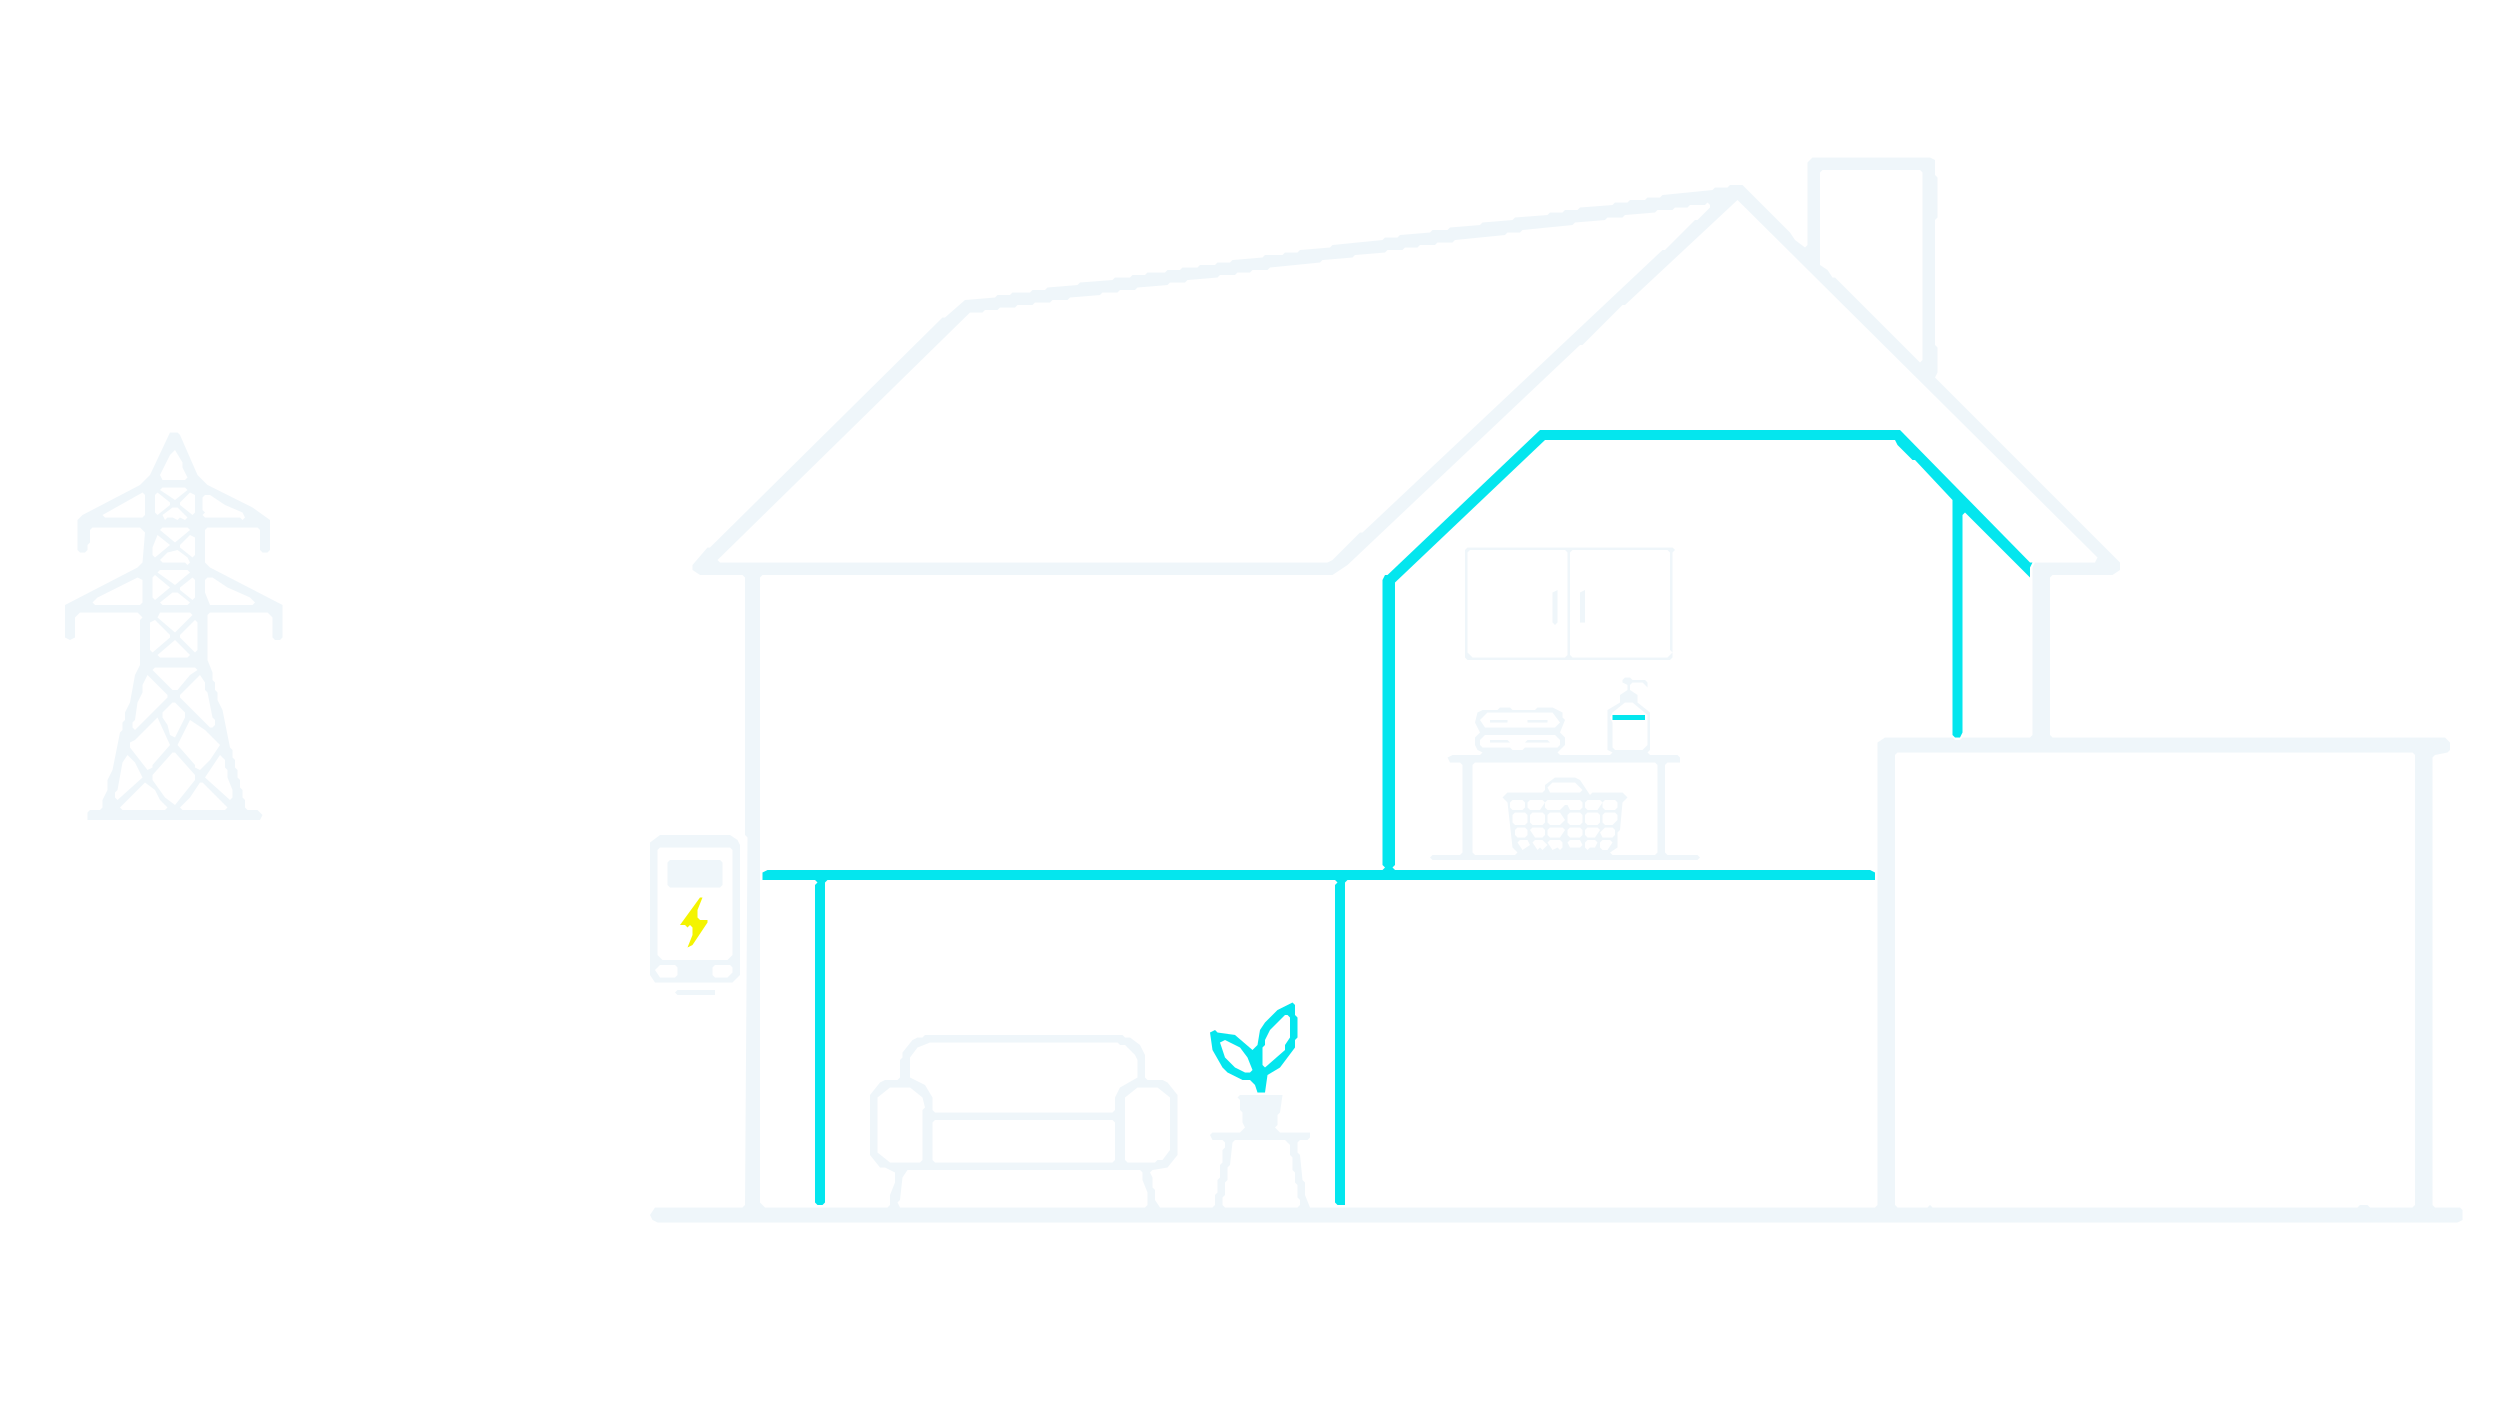
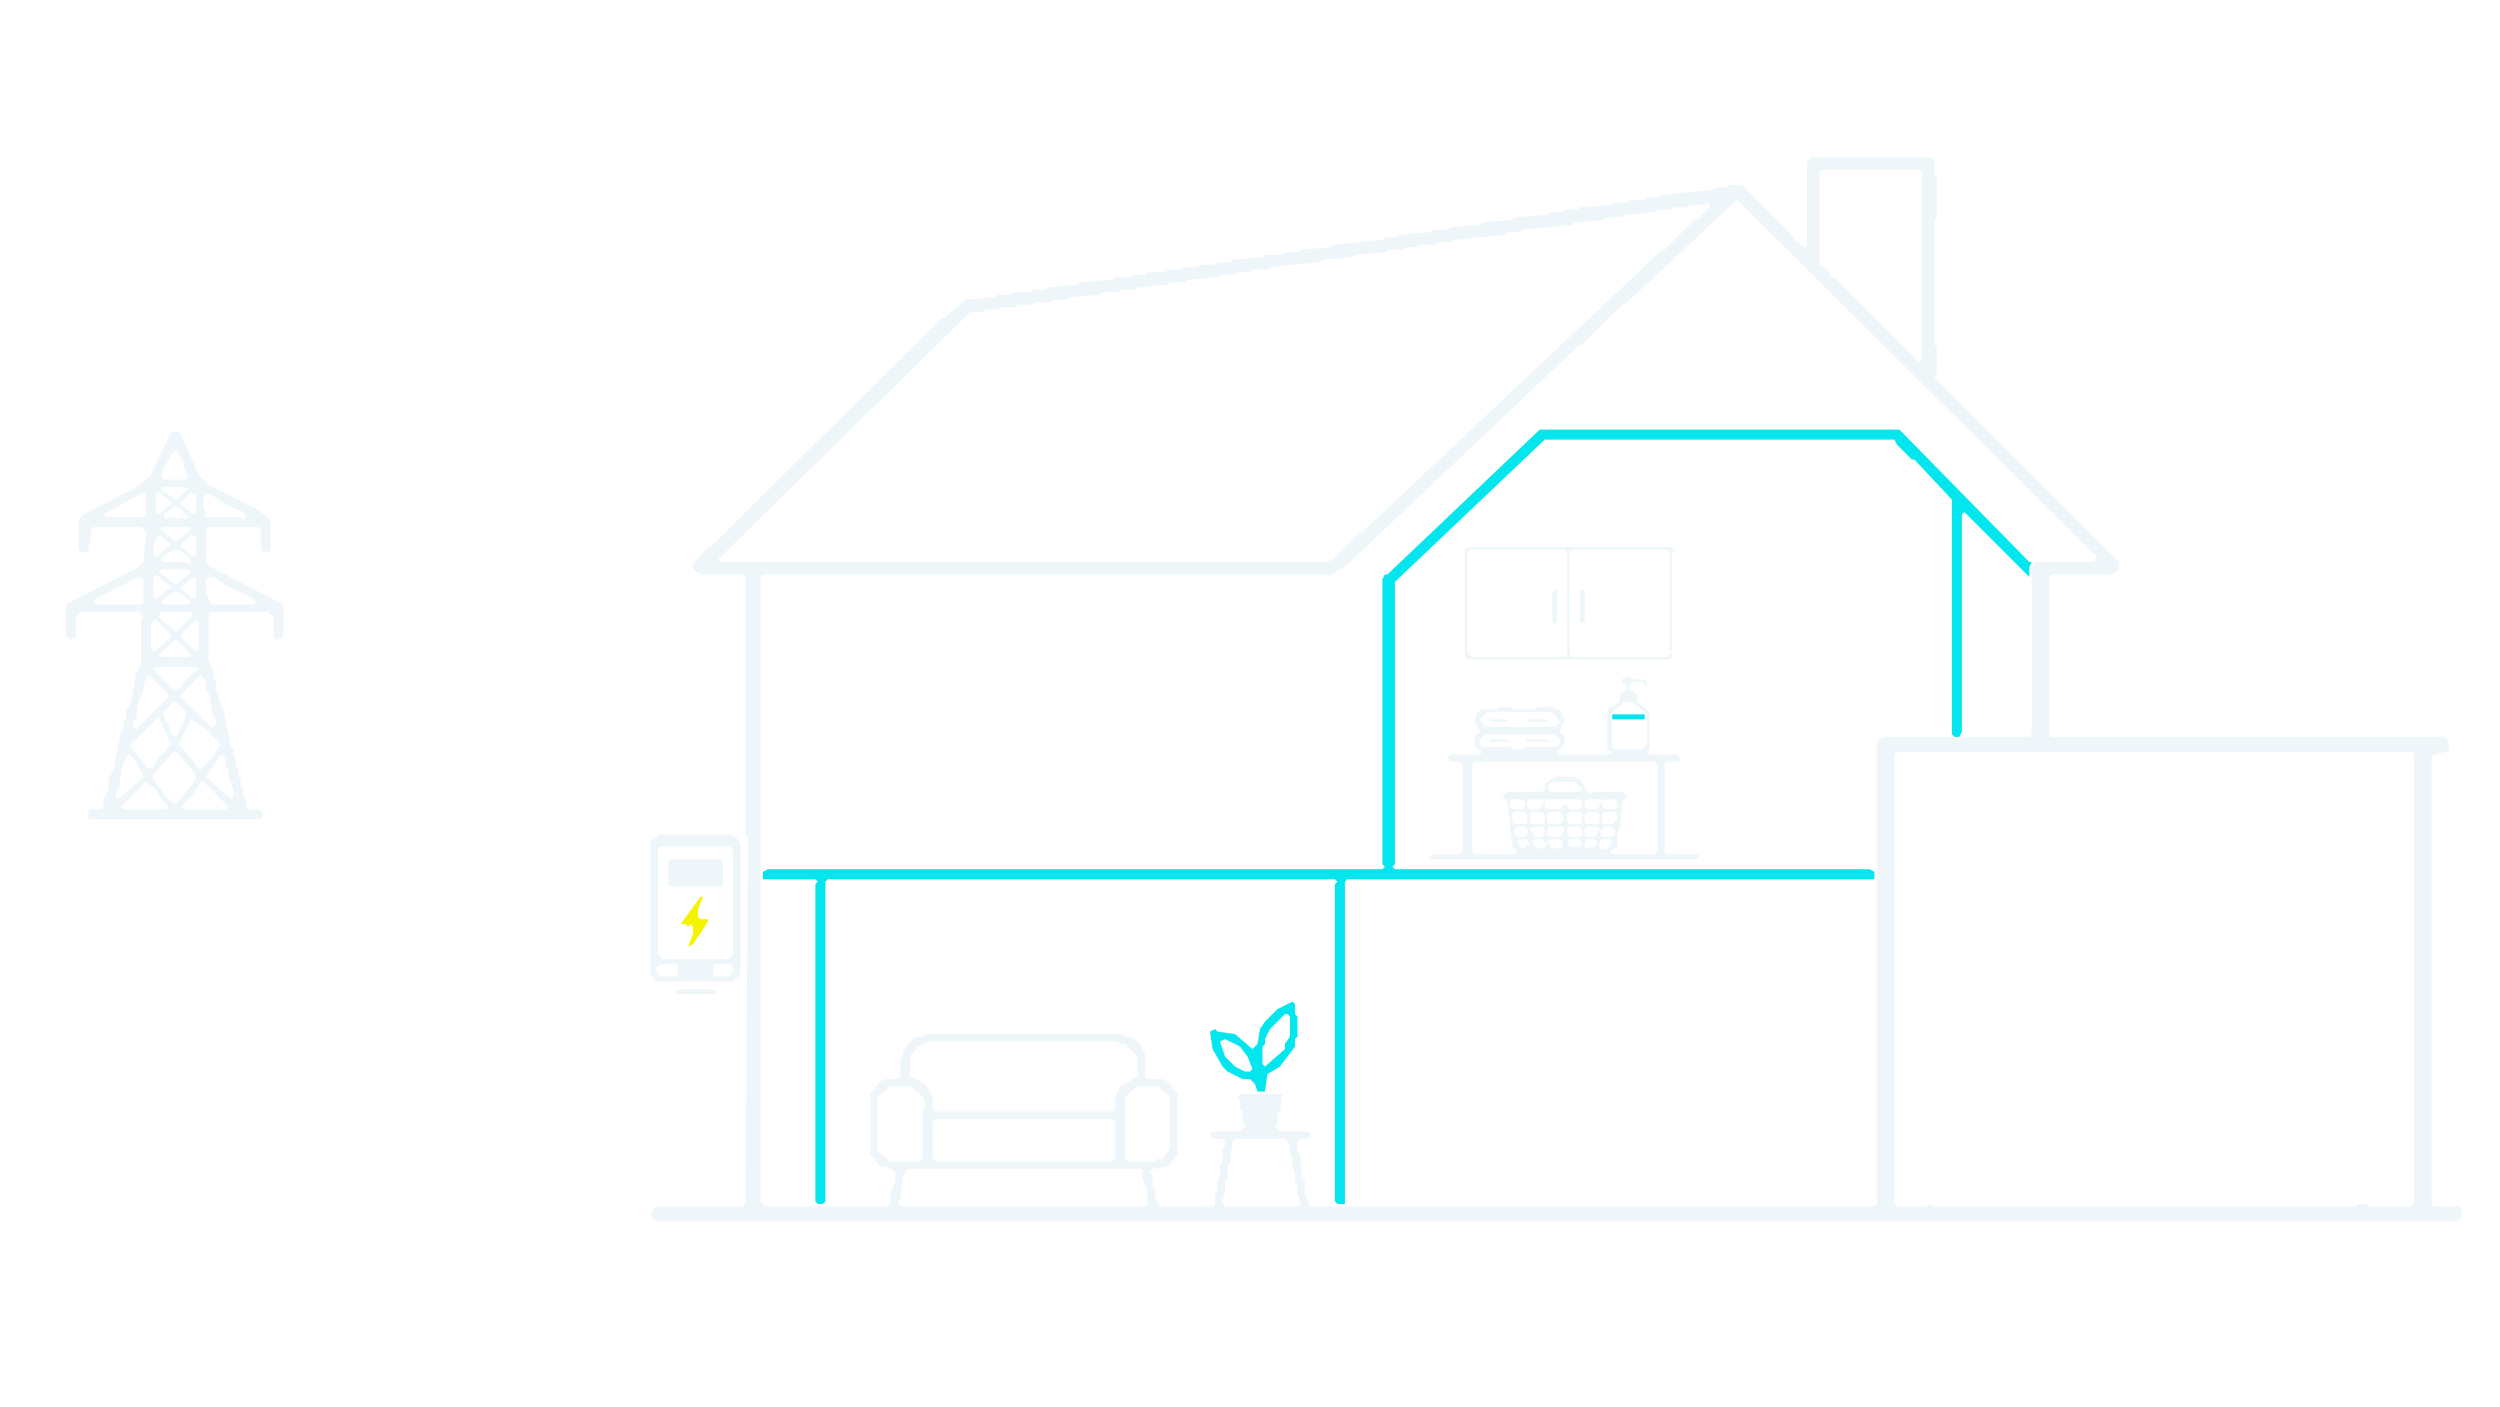
- <svg xmlns="http://www.w3.org/2000/svg" viewBox="0 0 1000 563" width="1000" height="563">
+ <svg xmlns="http://www.w3.org/2000/svg" viewBox="0 0 1000 563" width="800" height="450">
  <path fill="#EFF6FA" fill-rule="evenodd" d="M270,397 L271,398 L286,398 L286,396 L271,396Z M260,337 L260,390 L262,393 L293,393 L296,390 L296,338 L295,336 L292,334 L264,334Z M285,387 L286,386 L292,386 L293,387 L293,389 L291,391 L286,391 L285,390Z M262,388 L264,386 L270,386 L271,387 L271,390 L270,391 L264,391Z M264,339 L292,339 L293,340 L293,382 L291,384 L265,384 L263,382 L263,340Z M267,345 L267,354 L268,355 L288,355 L289,354 L289,345 L288,344 L268,344Z M68,173 L60,190 L56,194 L33,206 L31,208 L31,220 L32,221 L34,221 L35,220 L35,218 L36,217 L36,212 L37,211 L56,211 L58,213 L57,225 L55,227 L26,242 L26,255 L28,256 L30,255 L30,247 L32,245 L55,245 L57,247 L56,248 L56,266 L54,270 L52,281 L50,285 L50,288 L49,289 L49,292 L48,293 L45,308 L43,312 L43,316 L41,320 L41,323 L40,324 L36,324 L35,325 L35,328 L104,328 L105,326 L103,324 L99,324 L98,323 L98,320 L97,319 L97,316 L96,315 L96,312 L95,311 L95,308 L94,307 L94,304 L93,303 L93,300 L92,299 L89,284 L87,280 L87,277 L86,276 L86,273 L85,272 L85,269 L83,264 L83,246 L84,245 L107,245 L109,247 L109,255 L110,256 L112,256 L113,255 L113,242 L84,227 L82,225 L82,212 L83,211 L103,211 L104,212 L104,220 L105,221 L107,221 L108,220 L108,208 L101,203 L83,194 L79,190 L72,174 L71,173Z M72,323 L76,319 L80,313 L81,313 L91,323 L90,324 L73,324Z M67,323 L66,324 L49,324 L48,323 L58,313 L62,316 L64,320Z M88,302 L90,304 L90,307 L91,308 L91,311 L93,316 L93,319 L92,320 L82,311Z M51,302 L54,305 L57,311 L47,320 L46,319 L46,317 L47,316 L49,305Z M69,301 L70,301 L78,310 L78,312 L70,322 L66,319 L61,312 L61,310Z M76,288 L82,292 L88,298 L84,304 L80,308 L78,307 L78,306 L71,298Z M63,287 L68,298 L61,306 L61,307 L59,308 L52,299 L52,297 L54,296Z M69,281 L70,281 L74,285 L74,287 L70,295 L68,294 L67,290 L65,287 L65,285Z M80,270 L82,273 L82,276 L83,277 L85,287 L86,288 L86,290 L85,291 L84,291 L72,279 L72,278Z M59,270 L67,278 L67,279 L54,292 L53,291 L53,289 L54,288 L55,281 L57,277 L57,274Z M61,268 L62,267 L78,267 L79,268 L76,270 L71,276 L69,276Z M76,262 L75,263 L64,263 L63,262 L70,256Z M78,248 L79,249 L79,260 L78,261 L72,255 L72,254Z M62,248 L68,254 L68,255 L61,261 L60,260 L60,249Z M63,247 L64,245 L76,245 L77,246 L70,253Z M64,241 L69,237 L71,237 L76,241 L75,242 L65,242Z M82,232 L83,231 L85,231 L91,235 L100,239 L102,241 L101,242 L84,242 L82,237Z M77,231 L78,232 L78,239 L77,240 L72,236 L72,235Z M57,232 L57,241 L56,242 L38,242 L37,241 L39,239 L55,231Z M62,230 L68,235 L62,240 L61,239 L61,231Z M63,229 L64,228 L75,228 L76,229 L70,234Z M64,224 L67,221 L71,220 L75,223 L76,225 L75,226 L74,225 L65,225Z M76,214 L78,215 L78,222 L77,223 L72,219 L72,218Z M63,214 L68,218 L62,223 L61,222 L61,219Z M64,212 L65,211 L75,211 L76,212 L70,217Z M65,206 L69,203 L71,203 L75,207 L74,208 L72,207 L71,208 L69,207 L67,207 L66,208Z M81,199 L82,198 L84,198 L90,202 L97,205 L98,207 L97,208 L96,207 L82,207 L81,206 L82,205 L81,204Z M76,197 L78,198 L78,205 L77,206 L72,202 L72,201Z M63,197 L68,201 L68,202 L63,206 L62,205 L62,198Z M58,198 L58,206 L57,207 L42,207 L41,206 L57,197Z M64,196 L65,195 L74,195 L75,196 L70,200Z M70,180 L73,185 L73,187 L75,191 L74,192 L65,192 L64,190 L68,182Z M980,297 L978,295 L821,295 L820,294 L820,231 L821,230 L845,230 L848,228 L848,225 L774,151 L775,149 L775,139 L774,138 L774,88 L775,87 L775,71 L774,70 L774,64 L772,63 L725,63 L723,65 L723,98 L722,99 L718,96 L716,93 L697,74 L692,74 L691,75 L686,75 L685,76 L665,78 L664,79 L659,79 L658,80 L652,80 L651,81 L646,81 L645,82 L632,83 L631,84 L626,84 L625,85 L620,85 L619,86 L606,87 L605,88 L593,89 L592,90 L580,91 L579,92 L573,92 L572,93 L560,94 L559,95 L554,95 L553,96 L533,98 L532,99 L520,100 L519,101 L514,101 L513,102 L506,102 L505,103 L493,104 L492,105 L487,105 L486,106 L480,106 L479,107 L473,107 L472,108 L467,108 L466,109 L459,109 L458,110 L453,110 L452,111 L446,111 L445,112 L432,113 L431,114 L419,115 L418,116 L413,116 L412,117 L405,117 L404,118 L399,118 L398,119 L386,120 L378,127 L377,127 L284,219 L283,219 L277,226 L277,228 L280,230 L297,230 L298,231 L298,334 L299,335 L298,482 L297,483 L262,483 L260,486 L261,488 L263,489 L983,489 L985,488 L985,484 L984,483 L974,483 L973,482 L973,303 L974,302 L979,301 L980,300Z M359,481 L360,480 L361,471 L363,468 L456,468 L457,469 L457,472 L459,477 L459,482 L458,483 L360,483Z M493,457 L494,456 L514,456 L516,458 L516,462 L517,463 L517,468 L518,469 L518,473 L519,474 L519,479 L520,480 L520,482 L519,483 L490,483 L489,482 L489,479 L490,478 L490,473 L491,472 L491,467 L492,466Z M373,449 L374,448 L445,448 L446,449 L446,464 L445,465 L374,465 L373,464Z M455,435 L463,435 L468,439 L468,460 L465,464 L463,464 L462,465 L451,465 L450,464 L450,439Z M356,435 L364,435 L369,439 L370,443 L369,444 L369,464 L368,465 L356,465 L351,461 L351,439Z M364,423 L367,419 L372,417 L447,417 L448,418 L450,418 L454,422 L455,424 L455,431 L448,435 L446,439 L446,444 L445,445 L374,445 L373,444 L373,439 L370,434 L364,431Z M758,302 L759,301 L965,301 L966,302 L966,482 L965,483 L948,483 L947,482 L944,482 L943,483 L773,483 L772,482 L771,483 L759,483 L758,482Z M684,82 L684,83 L679,88 L678,88 L666,100 L665,100 L545,213 L544,213 L533,224 L531,225 L288,225 L287,224 L388,125 L393,125 L394,124 L399,124 L400,123 L406,123 L407,122 L413,122 L414,121 L420,121 L421,120 L427,120 L428,119 L440,118 L441,117 L447,117 L448,116 L454,116 L455,115 L467,114 L468,113 L474,113 L475,112 L487,111 L488,110 L494,110 L495,109 L500,109 L501,108 L507,108 L508,107 L528,105 L529,104 L541,103 L542,102 L554,101 L555,100 L561,100 L562,99 L567,99 L568,98 L574,98 L575,97 L581,97 L582,96 L602,94 L603,93 L608,93 L609,92 L629,90 L630,89 L642,88 L643,87 L649,87 L650,86 L662,85 L663,84 L669,84 L670,83 L675,83 L676,82 L682,82 L683,81Z M839,223 L838,225 L814,225 L813,227 L813,294 L812,295 L785,295 L784,296 L782,296 L781,295 L754,295 L751,297 L751,482 L750,483 L524,483 L522,478 L522,473 L521,472 L520,462 L519,461 L519,457 L520,456 L523,456 L524,455 L524,453 L512,453 L510,451 L511,450 L511,446 L512,445 L513,438 L496,438 L495,439 L496,440 L496,444 L497,445 L497,449 L498,451 L496,453 L485,453 L484,454 L485,456 L489,456 L490,457 L490,459 L489,460 L489,465 L488,466 L488,471 L487,472 L487,477 L486,478 L486,482 L485,483 L464,483 L462,480 L462,476 L461,475 L461,471 L460,469 L461,468 L467,467 L471,462 L471,438 L467,433 L465,432 L459,432 L458,431 L458,422 L456,418 L452,415 L450,415 L449,414 L370,414 L369,415 L367,415 L365,416 L361,421 L361,423 L360,424 L360,431 L359,432 L354,432 L352,433 L348,438 L348,462 L352,467 L354,467 L358,469 L358,473 L356,478 L356,482 L355,483 L306,483 L304,481 L304,231 L305,230 L533,230 L539,226 L632,138 L633,138 L649,122 L650,122 L695,80Z M659,273 L658,272 L653,272 L652,271 L650,271 L649,272 L649,273 L651,274 L651,276 L648,278 L648,281 L643,284 L643,300 L645,301 L644,302 L624,302 L623,301 L626,298 L626,295 L624,293 L626,288 L625,287 L625,285 L621,283 L615,283 L614,284 L605,284 L604,283 L600,283 L599,284 L593,284 L591,285 L590,289 L592,293 L590,295 L590,298 L591,300 L593,301 L592,302 L581,302 L579,303 L580,305 L584,305 L585,306 L585,341 L584,342 L573,342 L572,343 L573,344 L679,344 L680,343 L679,342 L667,342 L666,341 L666,306 L667,305 L672,305 L672,303 L671,302 L660,302 L659,301 L660,300 L660,285 L655,281 L655,278 L652,276 L652,274 L653,273 L657,273 L659,275Z M640,339 L640,337 L641,336 L644,336 L645,337 L643,340 L641,340Z M634,339 L634,337 L635,336 L638,336 L639,337 L638,339 L636,339 L635,340Z M627,337 L628,336 L632,336 L633,338 L632,339 L628,339Z M619,337 L620,336 L624,336 L625,337 L625,339 L624,340 L623,339 L621,340Z M613,337 L614,336 L617,336 L619,338 L617,340 L616,339 L615,340Z M607,337 L608,336 L611,336 L612,338 L609,340Z M640,333 L642,331 L645,331 L646,332 L646,334 L645,335 L641,335Z M634,334 L634,332 L635,331 L639,331 L640,332 L638,335 L635,335Z M627,332 L628,331 L632,331 L633,332 L633,334 L632,335 L628,335 L627,334Z M619,334 L619,332 L620,331 L625,331 L626,332 L624,335 L620,335Z M612,332 L613,331 L617,331 L618,332 L618,334 L617,335 L614,335Z M606,332 L607,331 L610,331 L611,332 L611,334 L610,335 L607,335 L606,334Z M641,326 L642,325 L646,325 L647,326 L647,328 L645,330 L642,330 L641,329Z M634,326 L635,325 L639,325 L640,326 L640,329 L639,330 L635,330 L634,329Z M627,326 L628,325 L632,325 L633,326 L633,329 L632,330 L628,330 L627,329Z M619,326 L620,325 L624,325 L626,328 L624,330 L620,330 L619,329Z M612,326 L613,325 L617,325 L618,326 L618,329 L617,330 L613,330 L612,329Z M605,326 L606,325 L610,325 L611,326 L611,329 L610,330 L606,330 L605,329Z M641,321 L642,320 L646,320 L647,321 L647,323 L646,324 L642,324 L641,323Z M634,323 L634,321 L635,320 L640,320 L641,321 L639,324 L635,324Z M618,321 L619,320 L632,320 L633,321 L633,323 L632,324 L628,324 L627,322 L626,322 L624,324 L619,324 L618,323Z M611,323 L611,321 L612,320 L617,320 L618,321 L616,324 L612,324Z M604,321 L605,320 L609,320 L610,321 L610,323 L609,324 L605,324 L604,323Z M619,315 L621,313 L630,313 L633,316 L632,317 L620,317Z M589,306 L590,305 L662,305 L663,306 L663,341 L662,342 L645,342 L644,341 L647,339 L647,333 L648,332 L649,321 L651,319 L649,317 L637,317 L636,318 L632,312 L630,311 L622,311 L618,314 L618,316 L617,317 L603,317 L601,319 L603,321 L605,339 L607,341 L606,342 L590,342 L589,341Z M592,296 L594,294 L622,294 L624,296 L624,298 L623,299 L610,299 L609,300 L605,300 L604,299 L593,299 L592,298Z M610,297 L620,297 L619,296 L611,296Z M596,296 L596,297 L604,297 L603,296Z M592,288 L595,285 L621,285 L624,289 L622,291 L594,291Z M611,288 L611,289 L619,289 L619,288Z M596,288 L596,289 L603,289 L603,288Z M650,281 L653,281 L659,286 L659,298 L657,300 L646,300 L645,299 L645,289 L644,287 L645,285Z M586,220 L586,263 L587,264 L668,264 L669,263 L669,221 L670,220 L669,219 L587,219Z M629,220 L667,220 L668,221 L668,260 L669,261 L667,263 L629,263 L628,262 L628,221Z M634,236 L632,237 L632,249 L634,249Z M588,220 L626,220 L627,221 L627,262 L626,263 L589,263 L587,261 L587,221Z M623,236 L621,237 L621,249 L622,250 L623,249Z M729,68 L768,68 L769,69 L769,144 L768,145 L734,111 L733,111 L731,108 L728,106 L728,69Z" />
  <path fill="#04E6EE" fill-rule="evenodd" d="M517,401 L511,404 L506,409 L504,412 L503,418 L501,420 L494,414 L487,413 L486,412 L484,413 L485,420 L489,427 L491,429 L497,432 L500,432 L502,434 L503,437 L506,437 L507,430 L512,427 L518,419 L518,416 L519,415 L519,407 L518,406 L518,402Z M488,417 L490,416 L496,419 L499,423 L501,428 L500,429 L498,429 L494,427 L490,423Z M515,406 L516,407 L516,415 L514,418 L514,420 L506,427 L505,426 L505,419 L506,418 L506,416 L508,412 L514,406Z M645,286 L645,288 L658,288 L658,286Z M813,225 L812,225 L760,172 L616,172 L555,230 L554,230 L553,232 L553,346 L554,347 L553,348 L307,348 L305,349 L305,352 L326,352 L327,353 L326,354 L326,481 L327,482 L329,482 L330,481 L330,353 L331,352 L534,352 L535,353 L534,354 L534,481 L535,482 L538,482 L538,353 L539,352 L750,352 L750,349 L748,348 L558,348 L557,347 L558,346 L558,233 L618,176 L758,176 L759,178 L765,184 L766,184 L781,200 L781,294 L782,295 L784,295 L785,293 L785,206 L786,205 L812,231 L812,227Z" />
  <path fill="#F4F400" fill-rule="evenodd" d="M281,359 L280,359 L272,370 L274,370 L275,371 L276,370 L277,371 L277,374 L275,379 L277,378 L283,369 L283,368 L280,368 L279,367 L279,364Z" />
</svg>
